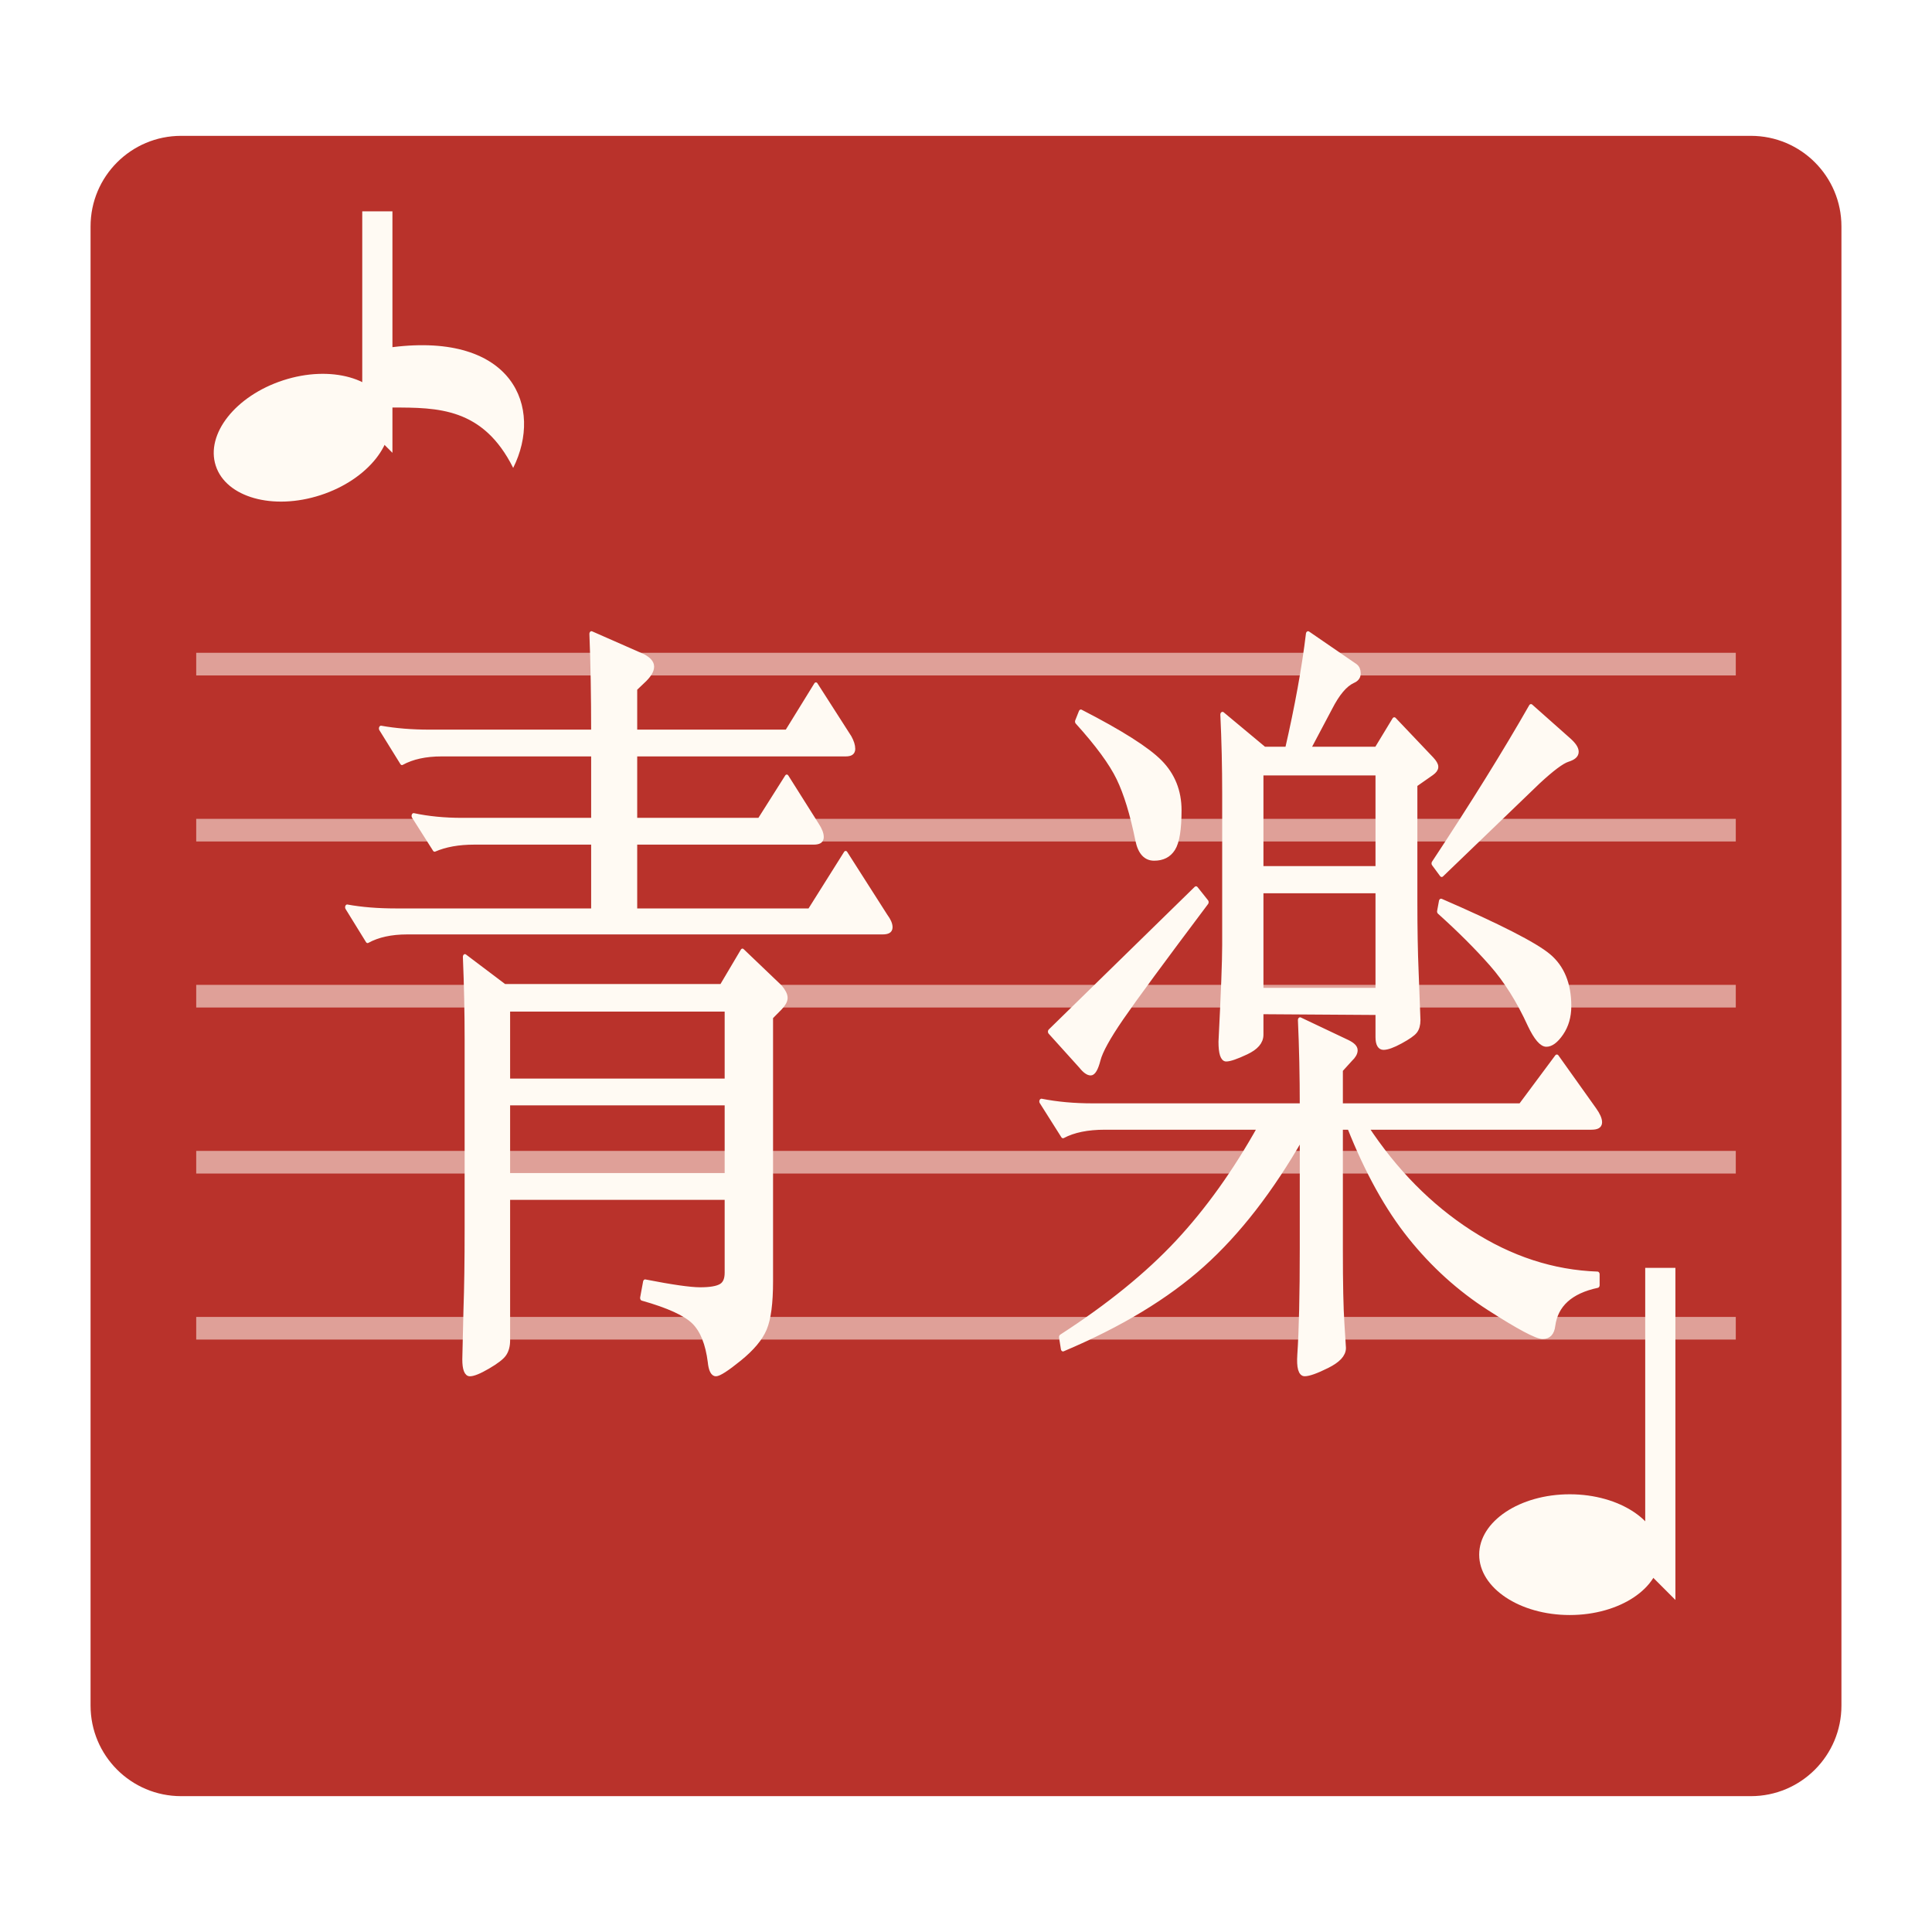
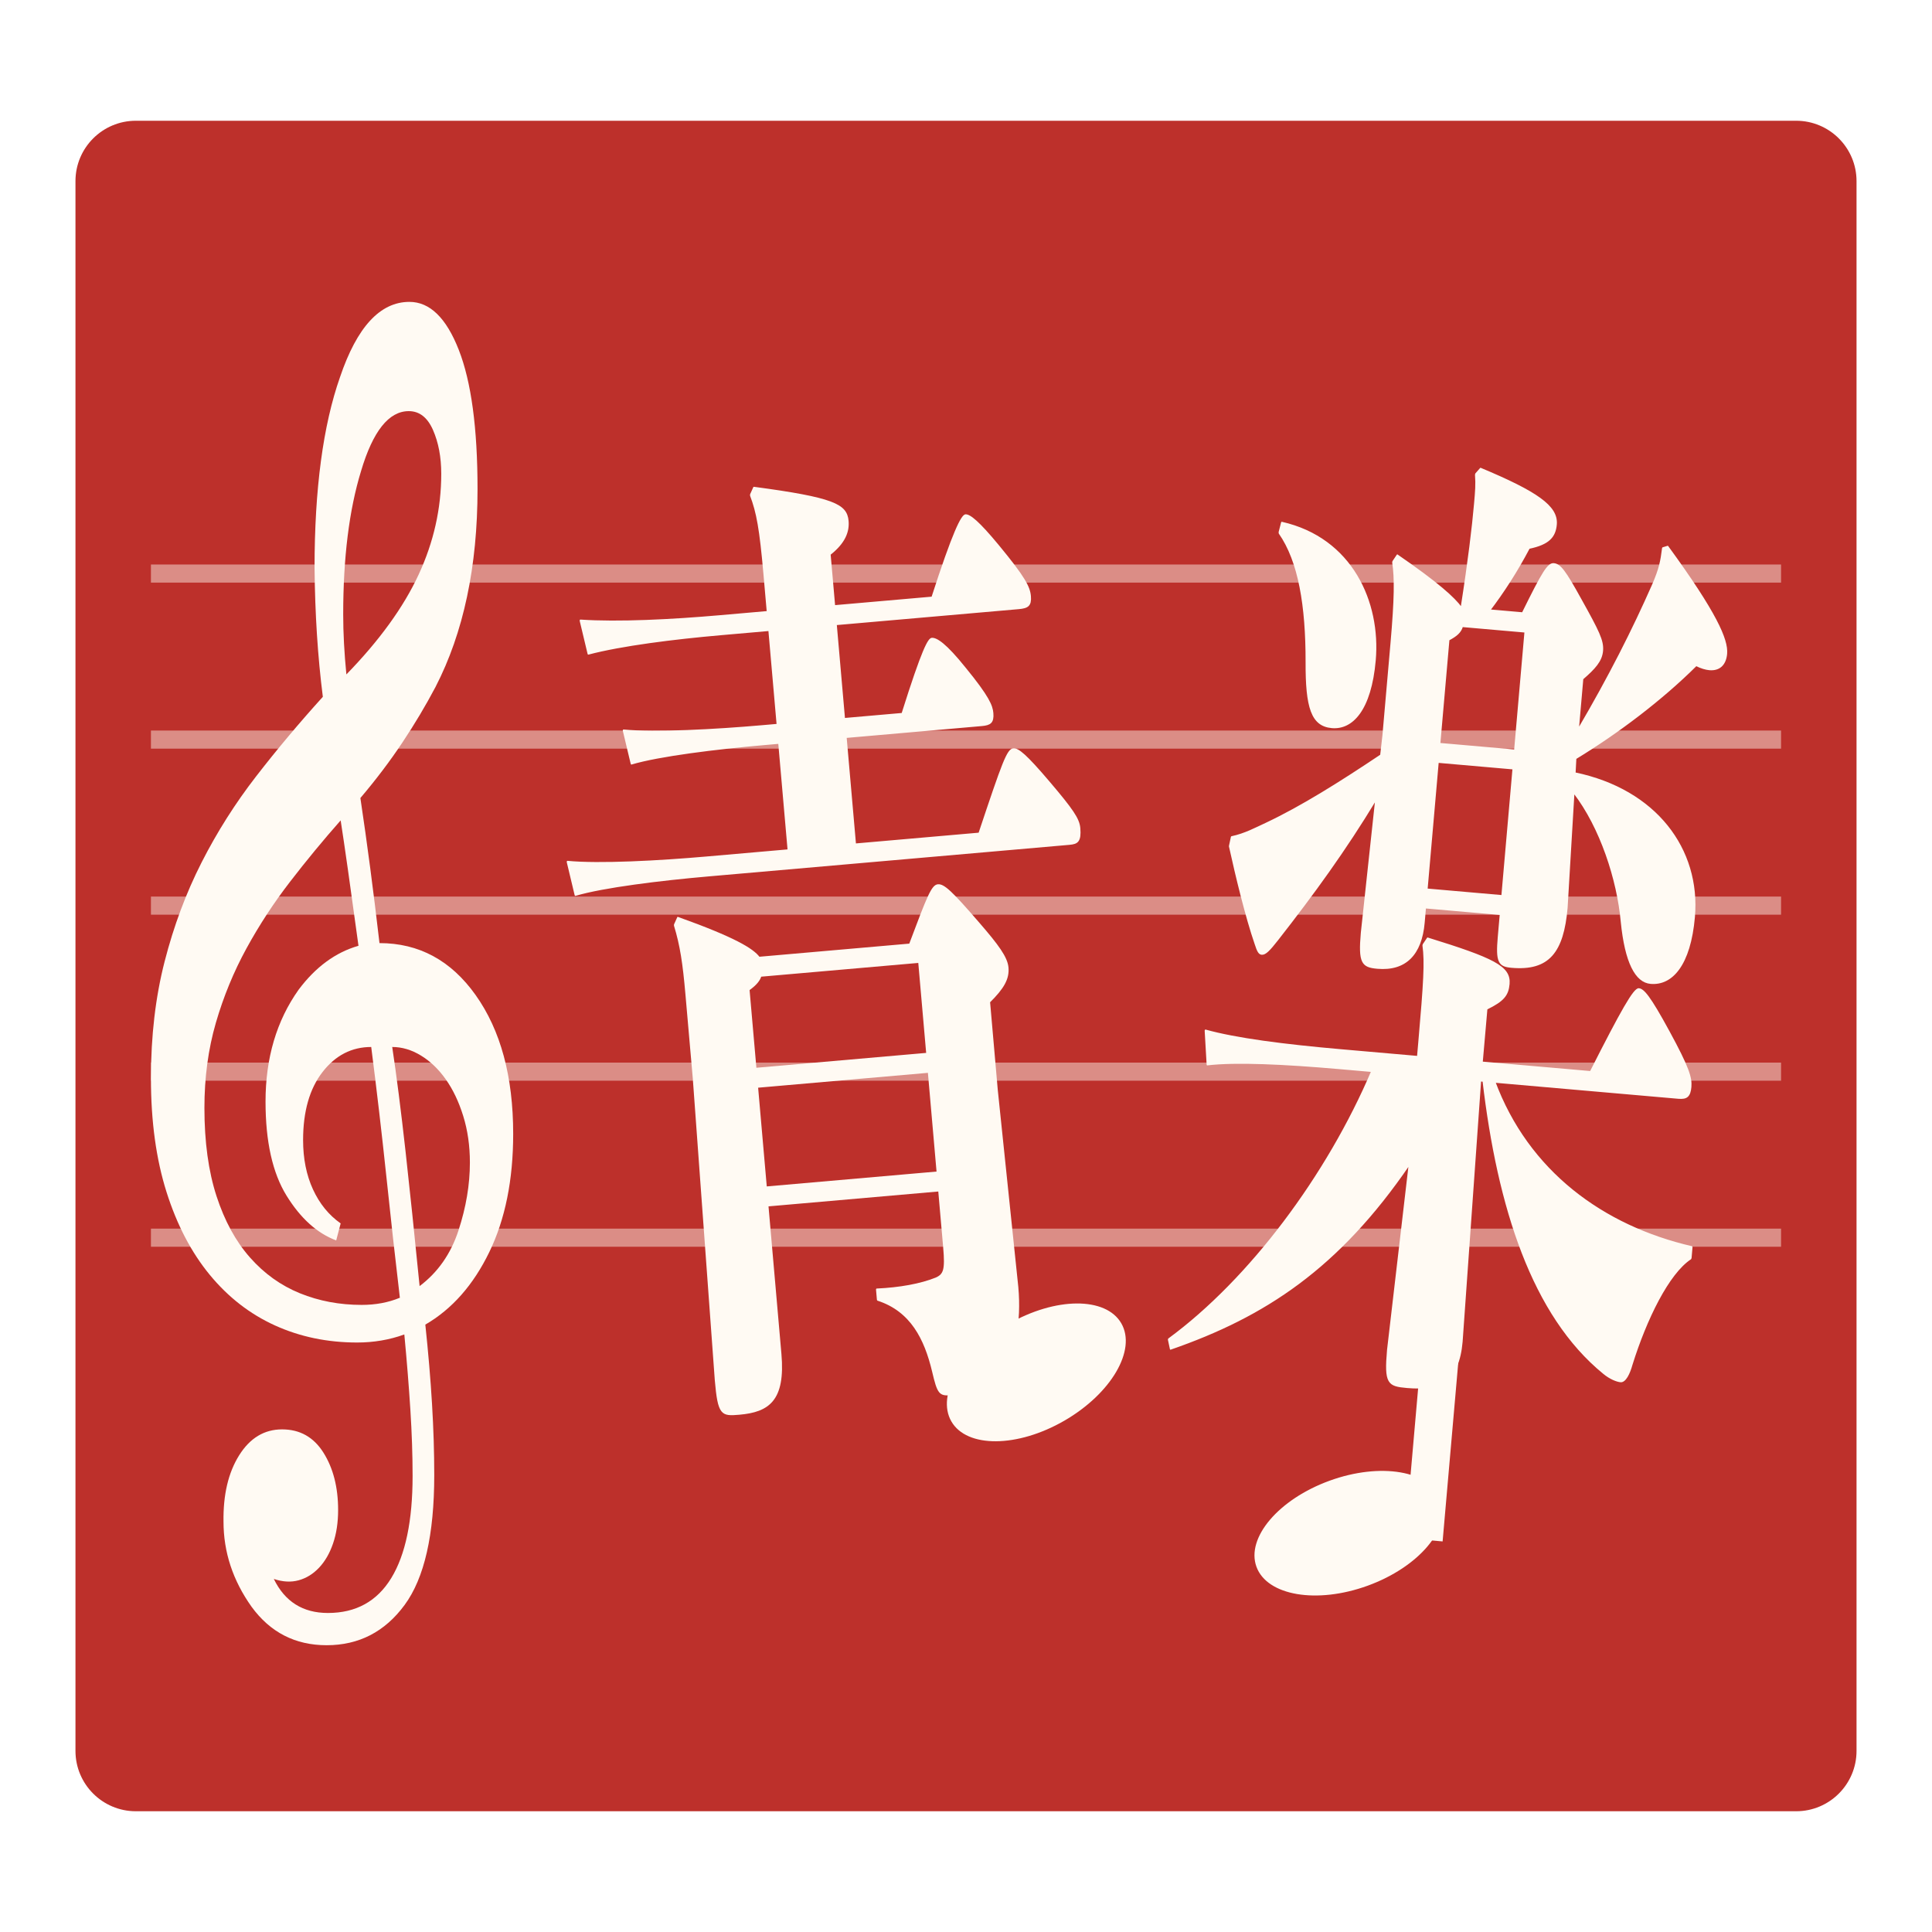
<svg xmlns="http://www.w3.org/2000/svg" viewBox="0 0 128 128">
-   <rect x="6" y="9" width="116" height="110" rx="6" fill="#b9322b" />
-   <path d="M13 44H115" stroke="#fffaf3" stroke-width="1.5" opacity=".55" />
-   <path d="M13 55H115" stroke="#fffaf3" stroke-width="1.5" opacity=".55" />
-   <path d="M13 66H115" stroke="#fffaf3" stroke-width="1.5" opacity=".55" />
-   <path d="M13 77H115" stroke="#fffaf3" stroke-width="1.5" opacity=".55" />
-   <path d="M13 88H115" stroke="#fffaf3" stroke-width="1.5" opacity=".55" />
-   <g fill="#fffaf3">
-     <ellipse cx="20" cy="29" rx="6" ry="4" transform="rotate(-18 20 29)" />
-     <path d="M24 28V14h2v9c8-1 10 4 8 8-2-4-5-4-8-4v3Z" />
-     <ellipse cx="104" cy="103" rx="6" ry="4" />
-     <path d="M109 104V84h2v22Z" />
+   <rect x="5" y="8" width="118" height="112" rx="4" fill="#bd302b" />
+   <path d="M10 38H118" stroke="#fffaf3" stroke-width="1.2" opacity=".46" />
+   <path d="M10 49H118" stroke="#fffaf3" stroke-width="1.2" opacity=".46" />
+   <path d="M10 60H118" stroke="#fffaf3" stroke-width="1.2" opacity=".46" />
+   <path d="M10 71H118" stroke="#fffaf3" stroke-width="1.2" opacity=".46" />
+   <path d="M10 82H118" stroke="#fffaf3" stroke-width="1.2" opacity=".46" />
+   <g transform="translate(10 109) scale(0.863831 -1.215147) translate(-2.83203 7.66602)">
+     <path d="M2.832 23.242Q2.832 26.709 3.882 29.614Q4.932 32.520 6.714 35.010Q8.496 37.500 10.889 39.697Q13.281 41.895 16.016 44.043Q15.430 47.314 15.381 51.074Q15.381 57.520 17.334 61.475Q19.287 65.576 22.656 65.576Q25.000 65.576 26.440 62.964Q27.881 60.352 27.881 55.371Q27.881 49.023 24.658 44.580Q23.535 43.066 22.119 41.553Q20.703 40.039 18.896 38.525Q19.678 34.814 20.361 30.615Q24.902 30.615 27.734 27.783Q30.615 24.902 30.615 20.215Q30.615 16.455 28.784 13.770Q26.953 11.084 23.877 9.814Q24.219 7.520 24.390 5.493Q24.561 3.467 24.561 1.611Q24.561 -3.271 22.290 -5.469Q20.020 -7.666 16.309 -7.666Q12.695 -7.666 10.547 -5.566Q8.398 -3.418 8.398 -0.928Q8.350 1.270 9.595 2.686Q10.840 4.102 12.891 4.102Q14.941 4.102 16.064 2.832Q17.188 1.562 17.188 -0.293Q17.188 -1.318 16.797 -2.124Q16.406 -2.930 15.723 -3.442Q15.039 -3.955 14.160 -4.126Q13.281 -4.297 12.256 -4.053Q13.525 -5.908 16.406 -5.908Q19.629 -5.908 21.265 -4.004Q22.900 -2.100 22.900 1.562Q22.900 3.271 22.729 5.176Q22.559 7.080 22.266 9.277Q20.557 8.838 18.652 8.838Q15.234 8.838 12.354 9.766Q9.473 10.693 7.349 12.524Q5.225 14.355 4.028 17.041Q2.832 19.727 2.832 23.242ZM20.898 17.822Q20.361 21.436 19.727 24.951Q17.480 24.951 15.991 23.584Q14.502 22.217 14.502 19.873Q14.502 18.359 15.259 17.188Q16.016 16.016 17.383 15.332Q17.188 14.795 17.041 14.404Q14.844 14.990 13.232 16.846Q11.621 18.701 11.621 21.973Q11.621 25.537 14.160 28.076Q16.113 29.932 18.750 30.469Q17.822 35.303 17.383 37.305Q15.381 35.693 13.501 33.960Q11.621 32.227 10.156 30.322Q8.691 28.418 7.812 26.270Q6.934 24.121 6.934 21.631Q6.934 18.848 7.861 16.821Q8.789 14.795 10.425 13.477Q12.061 12.158 14.258 11.523Q16.455 10.889 18.994 10.889Q20.605 10.889 21.924 11.279Q21.387 14.502 20.898 17.822ZM17.822 45.264Q21.631 48.047 23.364 50.708Q25.098 53.369 25.098 56.201Q25.098 57.568 24.463 58.594Q23.828 59.619 22.607 59.619Q20.312 59.619 18.945 56.348Q17.578 53.174 17.578 48.535Q17.578 47.021 17.822 45.264ZM27.295 18.652Q27.295 20.020 26.782 21.191Q26.270 22.363 25.439 23.193Q24.609 24.023 23.535 24.487Q22.461 24.951 21.338 24.951Q21.826 22.656 22.363 19.238Q22.852 16.113 23.438 11.914Q25.537 13.037 26.416 14.941Q27.295 16.846 27.295 18.652Z" fill="#fffaf3" stroke="#fffaf3" stroke-width="0" stroke-linejoin="round" />
  </g>
-   <g stroke="#b9322b" stroke-width="5" paint-order="stroke">
-     <g transform="translate(23 91) scale(0.386266 -0.521832) translate(-3.4 16.5)">
-       <path d="M52.800 62.200L52.800 53.700L74.100 53.700L78.800 59.200L84.000 53.100Q84.800 52.200 84.800 51.600Q84.800 51.000 83.400 51.000L52.800 51.000L52.800 42.200L82.700 42.200L88.900 49.500L95.800 41.500Q96.600 40.700 96.600 40.150Q96.600 39.600 95.200 39.600L13.700 39.600Q9.600 39.600 6.900 38.500L3.400 42.700Q7.100 42.200 11.700 42.200L45.600 42.200L45.600 51.000L25.200 51.000Q21.200 51.000 18.400 50.100L14.800 54.300Q18.600 53.700 23.100 53.700L45.600 53.700L45.600 62.200L19.600 62.200Q15.500 62.200 12.800 61.100L9.200 65.400Q13.000 64.900 17.500 64.900L45.600 64.900Q45.600 71.900 45.300 77.400L54.200 74.500Q55.700 73.900 55.700 73.250Q55.700 72.600 54.500 71.700L52.800 70.500L52.800 64.900L78.800 64.900L83.800 70.900L89.600 64.200Q90.200 63.400 90.200 62.800Q90.200 62.200 88.900 62.200ZM30.400 32.600L67.600 32.600L71.200 37.100L77.700 32.500Q78.600 31.700 78.600 31.200Q78.600 30.700 77.700 30.000L76.100 28.800L76.100 -4.800Q76.100 -8.900 75.050 -10.750Q74.000 -12.600 70.750 -14.550Q67.500 -16.500 66.650 -16.500Q65.800 -16.500 65.600 -15.000Q65.000 -11.500 62.850 -9.900Q60.700 -8.300 54.000 -6.900L54.500 -4.900Q61.400 -5.900 63.950 -5.900Q66.500 -5.900 67.500 -5.450Q68.500 -5.000 68.500 -3.700L68.500 5.900L31.000 5.900L31.000 -12.300Q31.000 -13.300 30.400 -13.950Q29.800 -14.600 27.600 -15.550Q25.400 -16.500 24.450 -16.500Q23.500 -16.500 23.500 -14.700L23.700 -8.400Q23.900 -4.300 23.900 2.000L23.900 25.900Q23.900 31.000 23.600 36.400ZM68.500 20.600L68.500 29.800L31.000 29.800L31.000 20.600ZM68.500 8.600L68.500 17.900L31.000 17.900L31.000 8.600Z" fill="#fffaf3" stroke="#fffaf3" stroke-width="0.7" stroke-linejoin="round" />
+   <g transform="rotate(-5 55 61)">
+     <g transform="translate(38 93) scale(0.362473 -0.646872) translate(-3.8 9)">
+       <path d="M66.200 12.000L66.200 6.100C66.200 3.800 65.800 3.300 64.300 3.000C61.400 2.500 57.500 2.300 53.300 2.400L53.300 1.400C59.200 0.000 61.300 -3.000 62.200 -6.400C62.800 -8.700 63.000 -8.900 65.300 -8.900C72.800 -8.900 79.000 -6.000 79.000 1.400L78.400 21.700L78.400 30.800C81.200 32.100 82.300 33.000 82.300 34.100C82.300 35.100 80.900 36.400 77.800 38.800C73.300 42.300 72.000 43.100 70.900 43.100C69.800 43.100 68.900 42.100 64.800 37.300L37.200 37.300C36.200 38.200 33.100 39.500 23.000 42.100L22.300 41.400C23.100 39.300 23.300 37.400 23.300 34.300L23.300 25.600L22.500 -5.400C22.500 -8.900 23.000 -9.000 26.300 -9.000C31.700 -9.000 34.800 -8.000 34.800 -3.300L34.800 12.000ZM66.200 26.000L34.800 26.000L34.800 34.200C36.300 34.700 36.900 35.100 37.200 35.500L66.200 35.500ZM66.200 24.200L66.200 13.800L34.800 13.800L34.800 24.200ZM44.200 48.000L29.200 48.000C20.500 48.000 9.600 48.200 3.800 48.800L4.700 45.400C9.900 46.000 20.500 46.200 29.200 46.200L95.500 46.200C97.000 46.200 97.600 46.400 97.600 47.700C97.600 48.600 96.600 49.600 92.800 52.600C89.000 55.600 87.700 56.300 86.800 56.300C85.700 56.300 84.700 55.100 79.200 48.000L56.500 48.000L56.500 59.100L81.400 59.100C83.000 59.100 83.600 59.300 83.600 60.200C83.600 60.900 83.200 61.800 79.300 65.000C76.200 67.600 74.600 68.300 73.700 68.300C73.100 68.300 71.900 67.400 67.100 60.900L56.500 60.900L56.500 70.700L90.000 70.700C91.700 70.700 92.300 70.900 92.300 71.800C92.300 72.700 91.600 73.700 87.300 77.200C84.100 79.800 82.600 80.600 81.800 80.600C81.100 80.600 79.300 79.000 74.400 72.500L56.500 72.500L56.500 77.900C59.500 79.000 60.300 80.100 60.300 81.100C60.300 82.700 58.100 83.500 43.700 85.300L43.000 84.600C43.900 82.800 44.200 81.100 44.200 76.400L44.200 72.500L35.400 72.500C26.700 72.500 16.800 72.700 10.000 73.300L10.900 69.900C17.100 70.500 26.700 70.700 35.400 70.700L44.200 70.700L44.200 60.900L41.500 60.900C32.800 60.900 21.900 61.100 16.100 61.700L17.000 58.300C22.200 58.900 32.800 59.100 41.500 59.100L44.200 59.100Z" fill="#fffaf3" stroke="#fffaf3" stroke-width="0.25" stroke-linejoin="round" />
    </g>
-     <g transform="translate(69 91) scale(0.407938 -0.513627) translate(-4.6 17.4)">
-       <path d="M44.500 63.100Q46.900 71.400 47.900 78.000L55.600 73.800Q56.100 73.500 56.100 72.900Q56.100 72.300 55.200 72.000Q53.300 71.300 51.500 68.500L47.900 63.100L59.000 63.100L61.900 66.900L68.000 61.800Q68.700 61.200 68.700 60.850Q68.700 60.500 68.000 60.100L65.300 58.600L65.300 43.500Q65.300 38.200 65.500 34.500L65.800 28.200Q65.800 27.300 65.300 26.800Q64.800 26.300 62.950 25.500Q61.100 24.700 60.150 24.700Q59.200 24.700 59.200 26.000L59.200 29.200L40.300 29.300L40.300 26.300Q40.300 25.000 37.900 24.100Q35.500 23.200 34.600 23.200Q33.700 23.200 33.700 25.400Q34.300 34.800 34.300 37.900L34.300 57.300Q34.300 62.600 34.000 67.600L40.800 63.100ZM40.300 47.700L59.200 47.700L59.200 60.100L40.300 60.100ZM59.200 44.900L40.300 44.900L40.300 32.000L59.200 32.000ZM90.200 64.300Q91.500 63.400 91.500 62.800Q91.500 62.200 90.100 61.850Q88.700 61.500 85.300 59.000L69.600 47.000L68.300 48.400Q77.700 59.700 84.100 68.600ZM11.000 67.900Q20.800 63.900 23.900 61.400Q27.000 58.900 27.000 55.250Q27.000 51.600 26.000 50.350Q25.000 49.100 22.900 49.100Q20.800 49.100 20.200 51.400Q18.900 56.500 17.100 59.450Q15.300 62.400 10.400 66.700ZM31.400 43.400Q20.800 32.200 17.600 28.500Q14.400 24.800 13.850 23.100Q13.300 21.400 12.600 21.400Q11.900 21.400 11.000 22.300L6.000 26.700L29.700 45.100ZM69.500 43.500Q83.700 38.600 87.000 36.400Q90.300 34.200 90.300 30.000Q90.300 28.000 89.050 26.550Q87.800 25.100 86.600 25.100Q85.400 25.100 83.900 27.600Q81.200 32.300 77.650 35.500Q74.100 38.700 69.200 42.200ZM46.900 13.200Q39.500 2.900 30.800 -3.300Q22.100 -9.500 8.100 -14.200L7.800 -12.700Q19.300 -6.800 26.650 -0.550Q34.000 5.700 40.100 14.400L14.900 14.400Q10.700 14.400 8.100 13.300L4.600 17.700Q8.400 17.100 12.900 17.100L46.900 17.100Q46.900 22.900 46.600 28.200L54.300 25.300Q55.600 24.800 55.600 24.300Q55.600 23.800 54.800 23.200L53.200 21.800L53.200 17.100L82.400 17.100L88.300 23.400L94.400 16.600Q95.300 15.600 95.300 15.000Q95.300 14.400 93.900 14.400L57.300 14.400Q64.400 5.800 74.250 0.750Q84.100 -4.300 94.900 -4.600L94.900 -6.000Q88.400 -7.100 87.700 -11.200Q87.500 -12.600 86.000 -12.600Q84.500 -12.600 77.250 -8.900Q70.000 -5.200 64.450 0.300Q58.900 5.800 54.600 14.400L53.200 14.400L53.200 -1.500Q53.200 -8.000 53.450 -10.950Q53.700 -13.900 53.700 -14.100Q53.700 -15.300 51.050 -16.350Q48.400 -17.400 47.350 -17.400Q46.300 -17.400 46.500 -15.000Q46.900 -10.300 46.900 -1.200Z" fill="#fffaf3" stroke="#fffaf3" stroke-width="0.7" stroke-linejoin="round" />
+     <ellipse cx="66" cy="92" rx="6.5" ry="3.7" fill="#fffaf3" transform="rotate(-25 66 92)" />
+   </g>
+   <g transform="rotate(5 96 60)">
+     <g transform="translate(80 92) scale(0.356768 -0.645503) translate(-2.7 9)">
+       <path d="M36.000 23.000C29.400 11.800 16.700 0.500 2.700 -6.300L3.200 -7.200C20.200 -3.000 33.000 2.600 44.400 13.800L43.400 -5.400C43.400 -8.800 44.000 -9.000 47.600 -9.000C53.700 -9.000 57.000 -7.900 57.000 -3.900L56.200 23.000L56.700 23.000C61.500 10.200 69.600 -0.500 83.700 -5.800C85.000 -6.300 86.300 -6.500 87.000 -6.500C87.900 -6.500 88.500 -5.600 88.800 -4.700C90.700 0.100 94.100 5.000 98.000 6.700L98.000 7.800C81.300 9.100 66.500 14.000 58.800 23.000L93.100 23.000C94.700 23.000 95.200 23.300 95.200 24.200C95.200 25.100 94.500 26.100 90.300 29.600C86.100 33.100 84.900 33.700 84.000 33.700C83.100 33.700 81.200 31.400 76.400 24.800L56.200 24.800L56.200 30.400C59.200 31.400 59.900 32.000 59.900 33.100C59.900 34.800 56.700 35.500 44.100 37.000L43.400 36.300C44.100 34.600 44.200 32.500 44.200 26.300L44.200 24.800L29.900 24.800C19.300 24.800 10.300 25.000 4.500 25.600L5.400 22.200C10.600 22.800 19.600 23.000 29.900 23.000ZM31.600 75.200C32.300 73.600 32.600 71.500 32.600 66.900L32.600 57.400L32.500 55.300C25.300 52.100 18.600 49.300 12.400 47.300C10.500 46.700 8.600 46.000 6.200 45.600L6.000 44.700C7.700 41.700 10.200 37.600 12.300 35.000C12.900 34.200 13.200 34.000 13.700 34.000C14.400 34.000 15.100 34.500 16.400 35.600C22.400 40.700 27.500 45.400 32.300 50.800L31.800 37.000C31.800 34.000 32.400 33.600 35.300 33.600C40.600 33.600 43.200 35.400 43.200 38.600L43.200 40.200L57.200 40.200L57.200 37.800C57.200 35.300 57.700 34.900 60.100 34.900C67.100 34.900 69.400 36.900 69.400 41.400L68.800 53.300C74.300 50.000 78.300 44.800 79.700 40.500C81.100 36.400 83.300 34.500 86.100 34.500C90.100 34.500 93.100 36.700 93.100 41.600C93.100 48.500 84.000 54.200 68.700 55.200L68.600 56.800C76.000 59.800 83.600 63.600 89.400 67.400C90.300 67.200 91.200 67.100 91.900 67.100C93.700 67.100 94.800 67.700 94.800 68.800C94.800 70.200 92.300 72.800 82.200 79.200L81.300 79.000C81.200 77.700 81.100 76.900 80.000 75.100C77.100 70.400 73.500 65.400 68.600 59.700L68.600 65.000C70.700 66.200 71.800 67.000 71.800 68.000C71.800 69.000 70.800 69.900 67.000 73.000C63.600 75.800 62.600 76.400 61.400 76.400C60.300 76.400 59.500 75.500 56.400 71.100L50.200 71.100C52.600 73.200 54.700 75.400 56.600 77.900C60.200 78.500 61.200 79.300 61.200 80.500C61.200 82.300 57.100 83.600 46.300 85.500L45.500 84.900C45.800 83.900 45.800 83.200 45.800 81.900C45.800 79.500 45.600 76.000 45.000 71.100C43.600 72.000 40.300 73.400 32.300 75.900ZM57.200 69.300L57.200 57.000L43.200 57.000L43.200 67.800C44.600 68.300 45.300 68.700 45.500 69.300ZM43.200 55.200L57.200 55.200L57.200 42.000L43.200 42.000ZM10.100 77.200C14.200 74.500 16.300 70.000 17.200 64.200C17.900 59.600 19.200 57.800 23.000 57.800C26.800 57.800 29.900 59.900 29.900 65.000C29.900 70.900 23.700 77.200 10.400 78.200Z" fill="#fffaf3" stroke="#fffaf3" stroke-width="0.25" stroke-linejoin="round" />
    </g>
+     <path d="M98 86v16" stroke="#fffaf3" stroke-width="2.5" />
+     <ellipse cx="93" cy="102" rx="6.5" ry="3.7" fill="#fffaf3" transform="rotate(-25 93 102)" />
  </g>
</svg>
